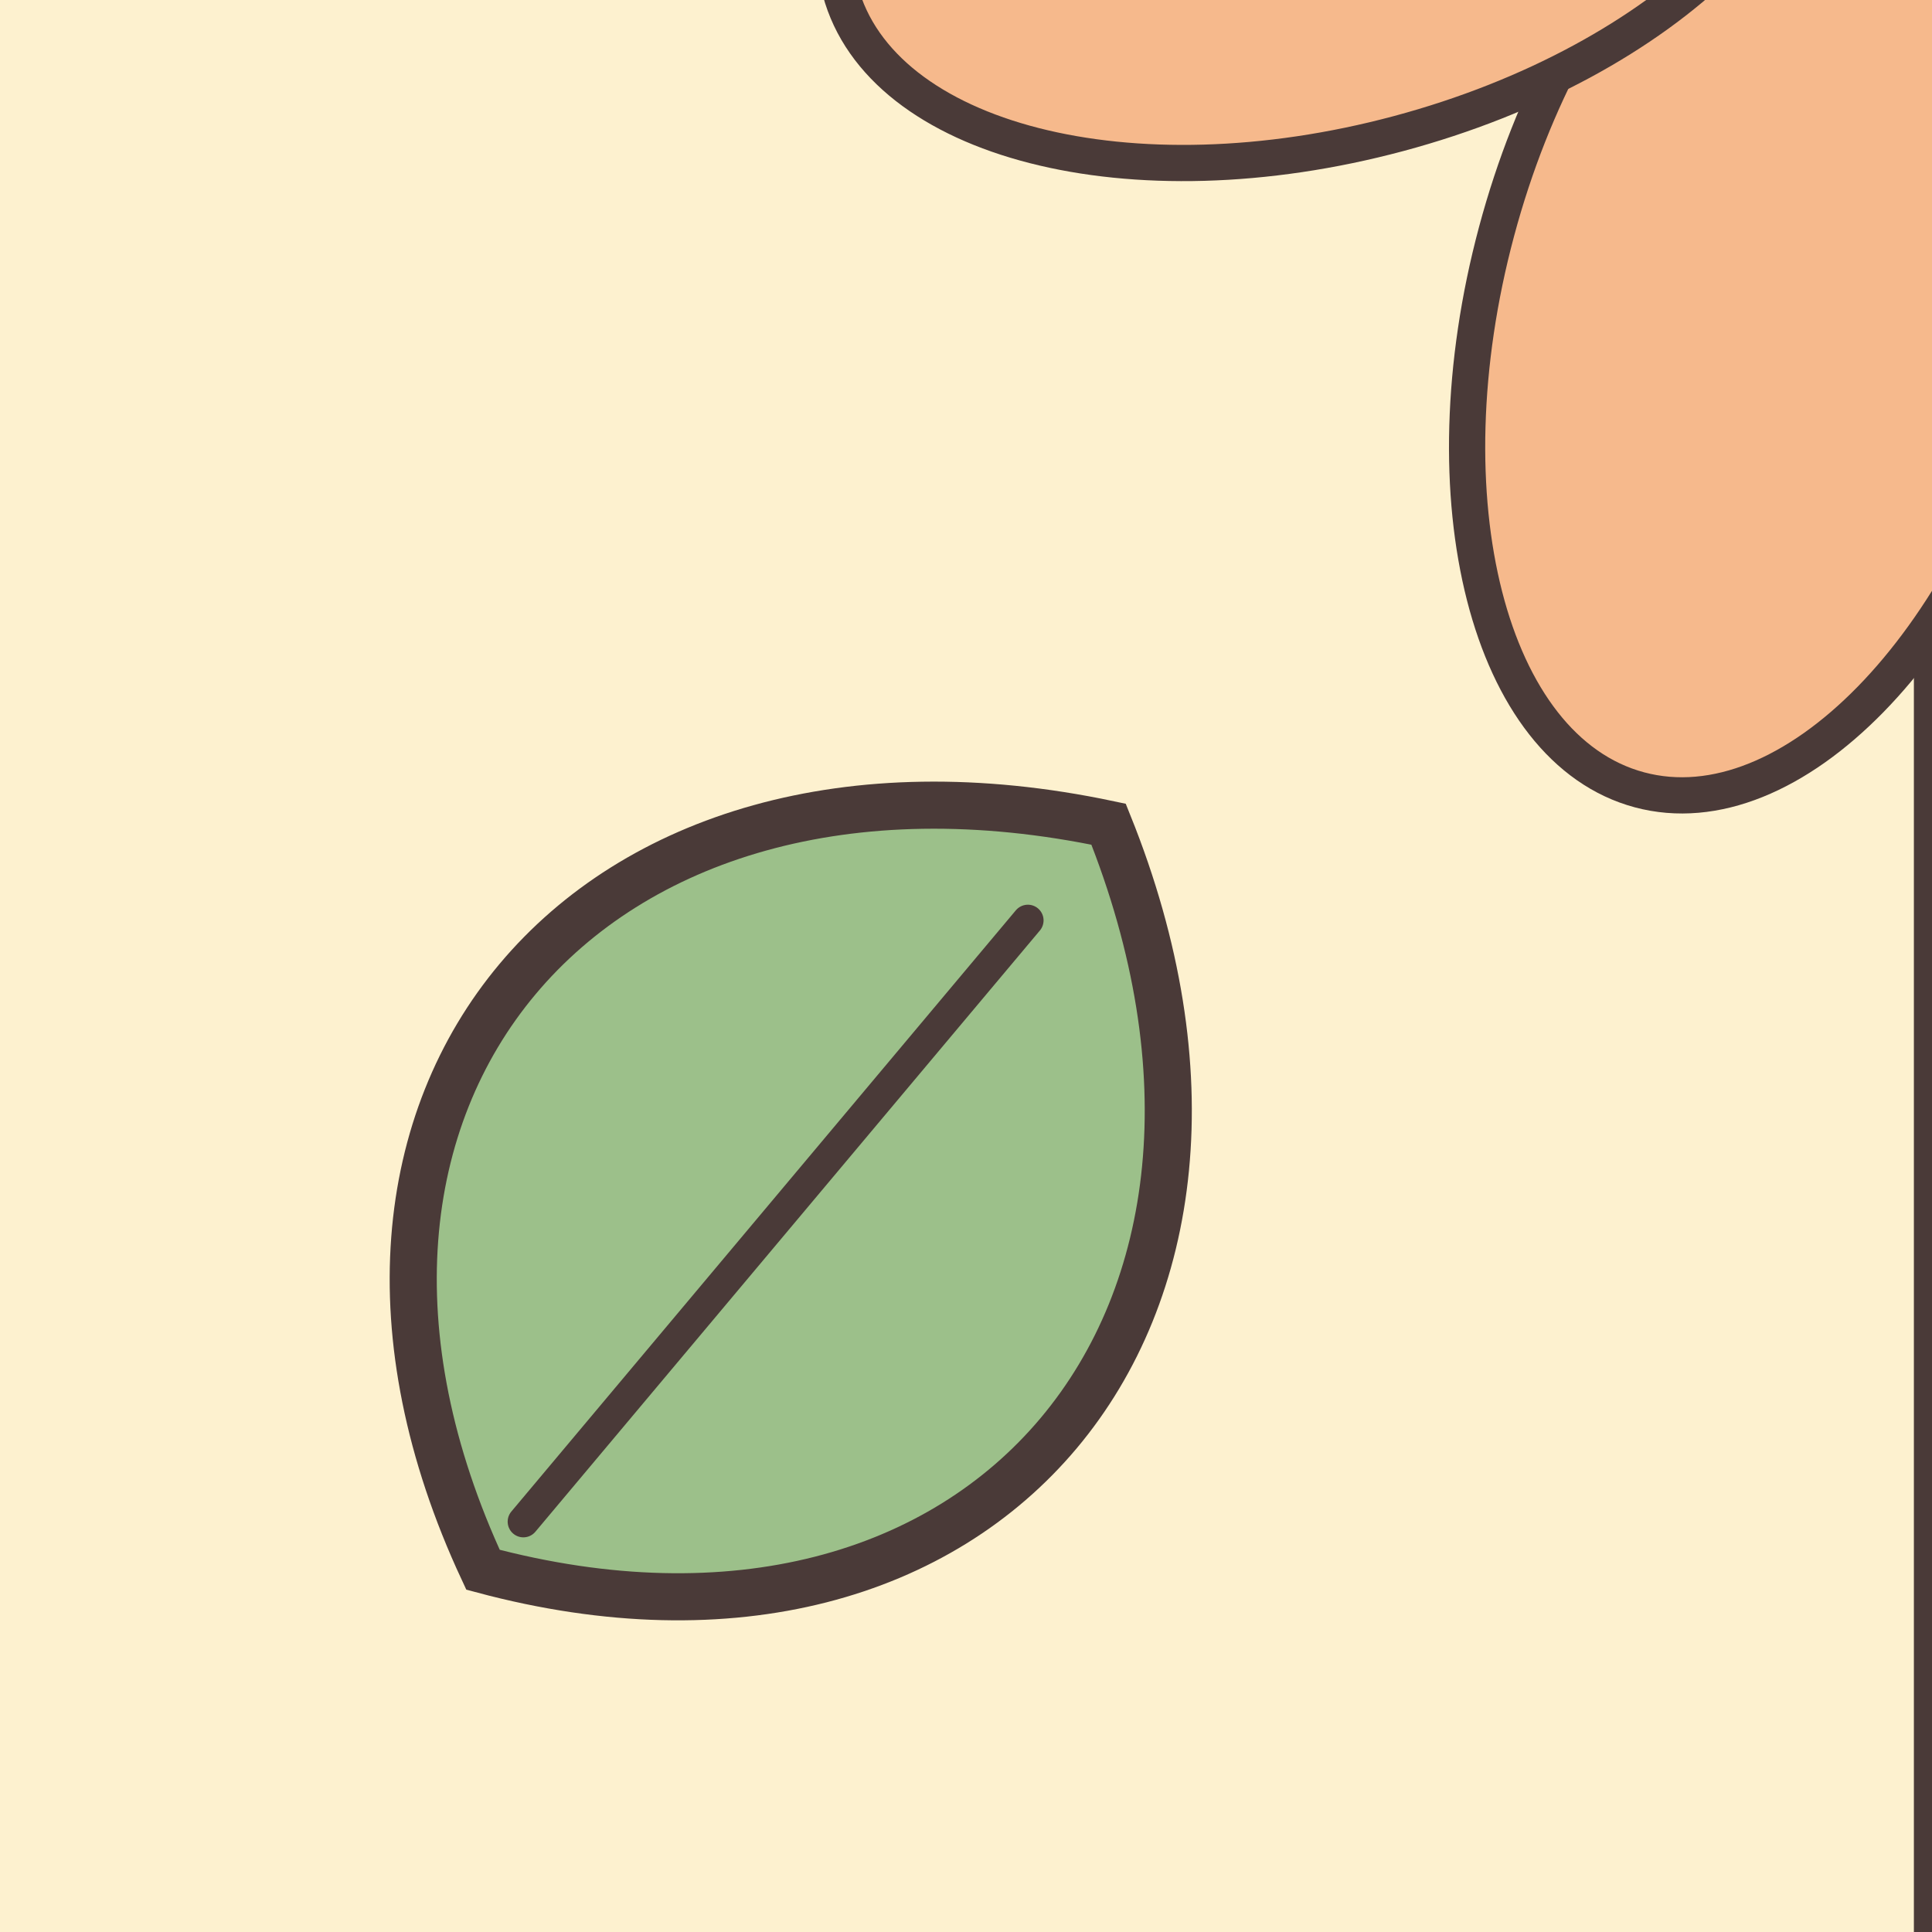
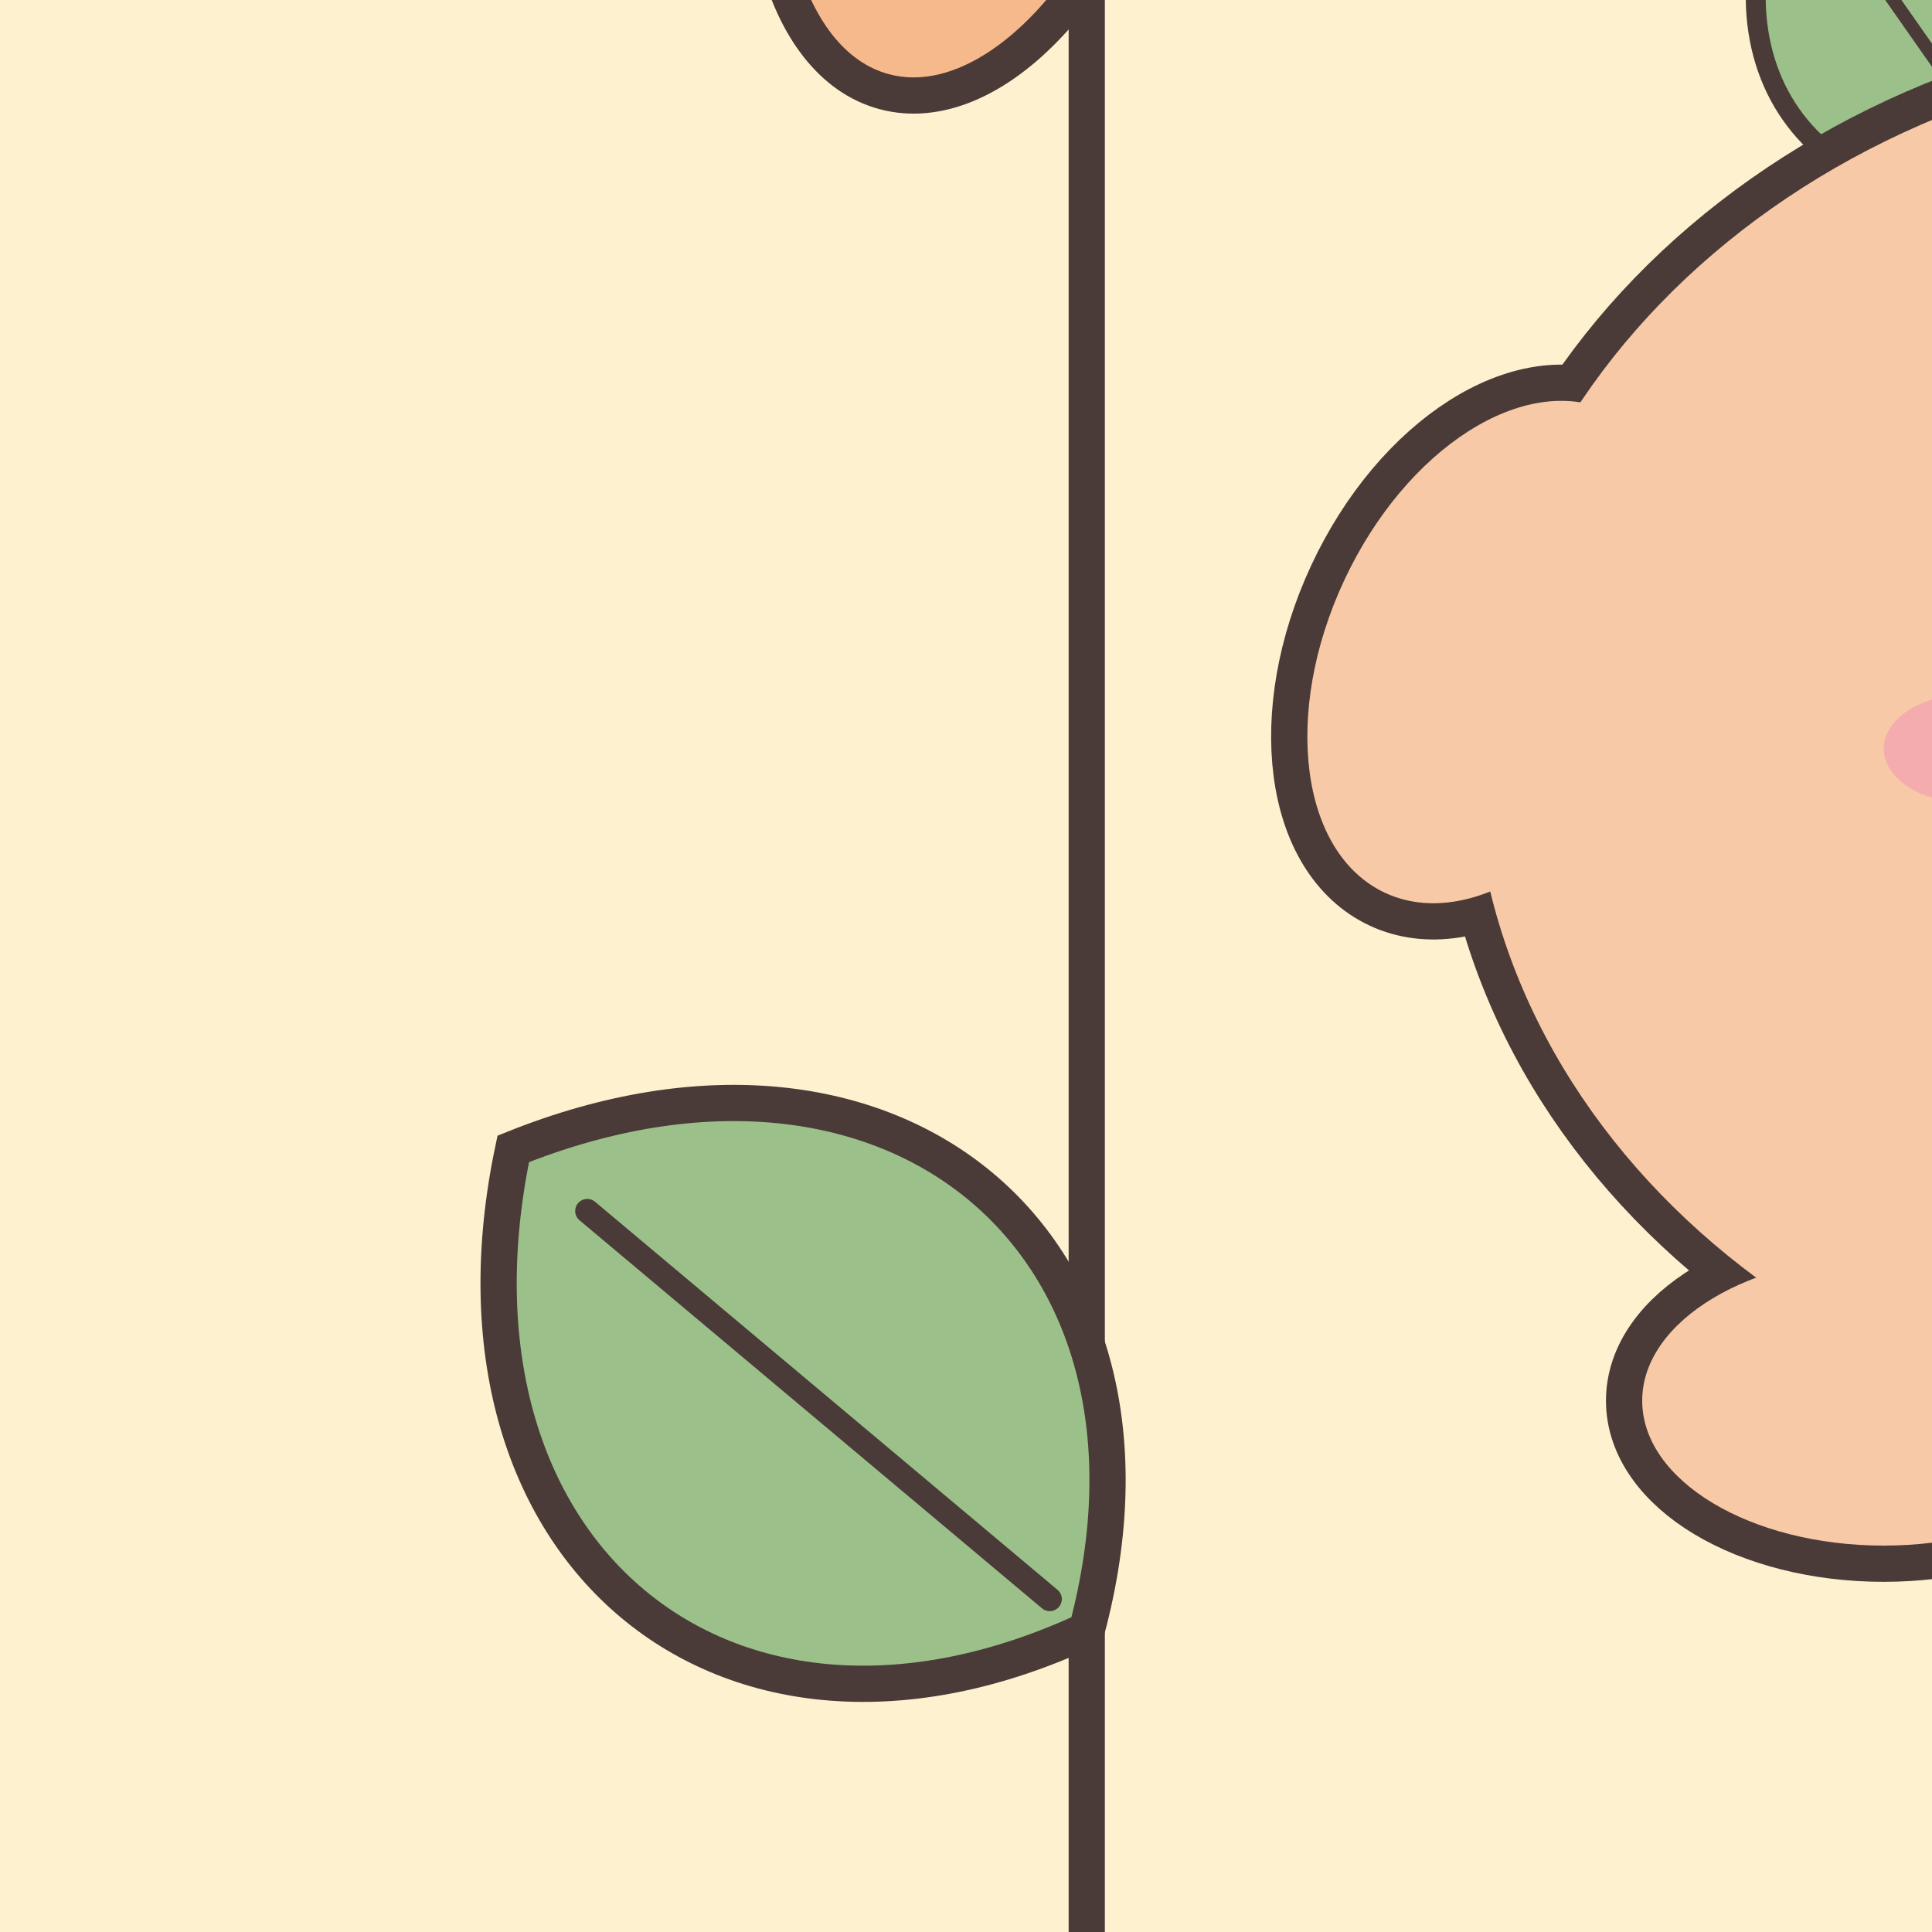
<svg xmlns="http://www.w3.org/2000/svg" width="160" height="160" viewBox="0 160 160 160">
  <rect width="320" height="320" fill="#fdf1cf" />
-   <g transform="translate(40 290) rotate(-50) scale(1.3)">
+   <path d="M90 150V320" fill="none" stroke="#4a3a38" stroke-width="3" stroke-linecap="round" stroke-linejoin="round" />
+   <g transform="translate(90 295) rotate(-140) scale(1)">
    <path d="M0 0C14-30 46-30 62 0C46 30 14 30 0 0Z" fill="#9cc08a" stroke="#4a3a38" stroke-width="3" />
    <path d="M4 0H54" fill="none" stroke="#4a3a38" stroke-width="2" stroke-linecap="round" stroke-linejoin="round" />
  </g>
-   <g transform="translate(280 290) rotate(-130) scale(1.3)">
+   <ellipse cx="90" cy="69" rx="16.2" ry="28.8" fill="#f6b98c" stroke="#4a3a38" stroke-width="3" transform="rotate(15 90 105)" />
+   <ellipse cx="90" cy="69" rx="16.2" ry="28.8" fill="#f6b98c" stroke="#4a3a38" stroke-width="3" transform="rotate(75 90 105)" />
+   <ellipse cx="90" cy="69" rx="16.2" ry="28.8" fill="#f6b98c" stroke="#4a3a38" stroke-width="3" transform="rotate(135 90 105)" />
+   <ellipse cx="90" cy="69" rx="16.2" ry="28.8" fill="#f6b98c" stroke="#4a3a38" stroke-width="3" transform="rotate(195 90 105)" />
+   <ellipse cx="90" cy="69" rx="16.2" ry="28.8" fill="#f6b98c" stroke="#4a3a38" stroke-width="3" transform="rotate(255 90 105)" />
+   <ellipse cx="90" cy="69" rx="16.2" ry="28.8" fill="#f6b98c" stroke="#4a3a38" stroke-width="3" transform="rotate(315 90 105)" />
+   <circle cx="90" cy="105" r="14" fill="#f6d36e" stroke="#4a3a38" stroke-width="3" />
+   <circle cx="40" cy="40" r="7" fill="#f4a9bd" stroke="#4a3a38" stroke-width="3" />
+   <circle cx="270" cy="60" r="9" fill="#f6d36e" stroke="#4a3a38" stroke-width="3" />
+   <g transform="translate(168 176) rotate(-125) scale(0.55)">
    <path d="M0 0C14-30 46-30 62 0C46 30 14 30 0 0Z" fill="#9cc08a" stroke="#4a3a38" stroke-width="3" />
    <path d="M4 0H54" fill="none" stroke="#4a3a38" stroke-width="2" stroke-linecap="round" stroke-linejoin="round" />
  </g>
-   <path d="M160 190V320" fill="none" stroke="#4a3a38" stroke-width="3" stroke-linecap="round" stroke-linejoin="round" />
-   <ellipse cx="160" cy="83" rx="23.4" ry="41.6" fill="#f6b98c" stroke="#4a3a38" stroke-width="3" transform="rotate(15 160 135)" />
-   <ellipse cx="160" cy="83" rx="23.4" ry="41.6" fill="#f6b98c" stroke="#4a3a38" stroke-width="3" transform="rotate(75 160 135)" />
-   <ellipse cx="160" cy="83" rx="23.4" ry="41.6" fill="#f6b98c" stroke="#4a3a38" stroke-width="3" transform="rotate(135 160 135)" />
-   <ellipse cx="160" cy="83" rx="23.4" ry="41.6" fill="#f6b98c" stroke="#4a3a38" stroke-width="3" transform="rotate(195 160 135)" />
-   <ellipse cx="160" cy="83" rx="23.4" ry="41.6" fill="#f6b98c" stroke="#4a3a38" stroke-width="3" transform="rotate(255 160 135)" />
-   <ellipse cx="160" cy="83" rx="23.4" ry="41.6" fill="#f6b98c" stroke="#4a3a38" stroke-width="3" transform="rotate(315 160 135)" />
-   <circle cx="160" cy="135" r="20" fill="#f6d36e" stroke="#4a3a38" stroke-width="3" />
-   <circle cx="60" cy="60" r="7" fill="#f6b98c" />
-   <circle cx="268" cy="48" r="9" fill="#f4a9bd" />
+   <g transform="translate(212 176) rotate(-55) scale(0.55)">
+     <path d="M0 0C14-30 46-30 62 0C46 30 14 30 0 0Z" fill="#9cc08a" stroke="#4a3a38" stroke-width="3" />
+     <path d="M4 0H54" fill="none" stroke="#4a3a38" stroke-width="2" stroke-linecap="round" stroke-linejoin="round" />
+   </g>
+   <g stroke="#4a3a38" stroke-width="6" stroke-linejoin="round" fill="#4a3a38">
+     <ellipse cx="190" cy="222" rx="68" ry="58" />
+     <ellipse cx="156" cy="276" rx="20" ry="12" />
+     <ellipse cx="224" cy="276" rx="20" ry="12" />
+     <ellipse cx="124" cy="214" rx="14" ry="22" transform="rotate(25 124 214)" />
+   </g>
+   <g fill="#f8c9a6">
+     <ellipse cx="190" cy="222" rx="68" ry="58" />
+     <ellipse cx="156" cy="276" rx="20" ry="12" />
+     <ellipse cx="224" cy="276" rx="20" ry="12" />
+     <ellipse cx="124" cy="214" rx="14" ry="22" transform="rotate(25 124 214)" />
+   </g>
+   <circle cx="173" cy="212" r="4.5" fill="#4a3a38" />
+   <circle cx="174.5" cy="210.5" r="1.35" fill="#fff" />
+   <circle cx="207" cy="212" r="4.5" fill="#4a3a38" />
+   <circle cx="208.5" cy="210.5" r="1.35" fill="#fff" />
+   <ellipse cx="163" cy="222" rx="7" ry="4.5" fill="#f4a0b4" opacity=".7" />
+   <ellipse cx="217" cy="222" rx="7" ry="4.5" fill="#f4a0b4" opacity=".7" />
+   <path d="M182 220Q190 228 198 220" fill="none" stroke="#4a3a38" stroke-width="2.5" stroke-linecap="round" stroke-linejoin="round" />
</svg>
